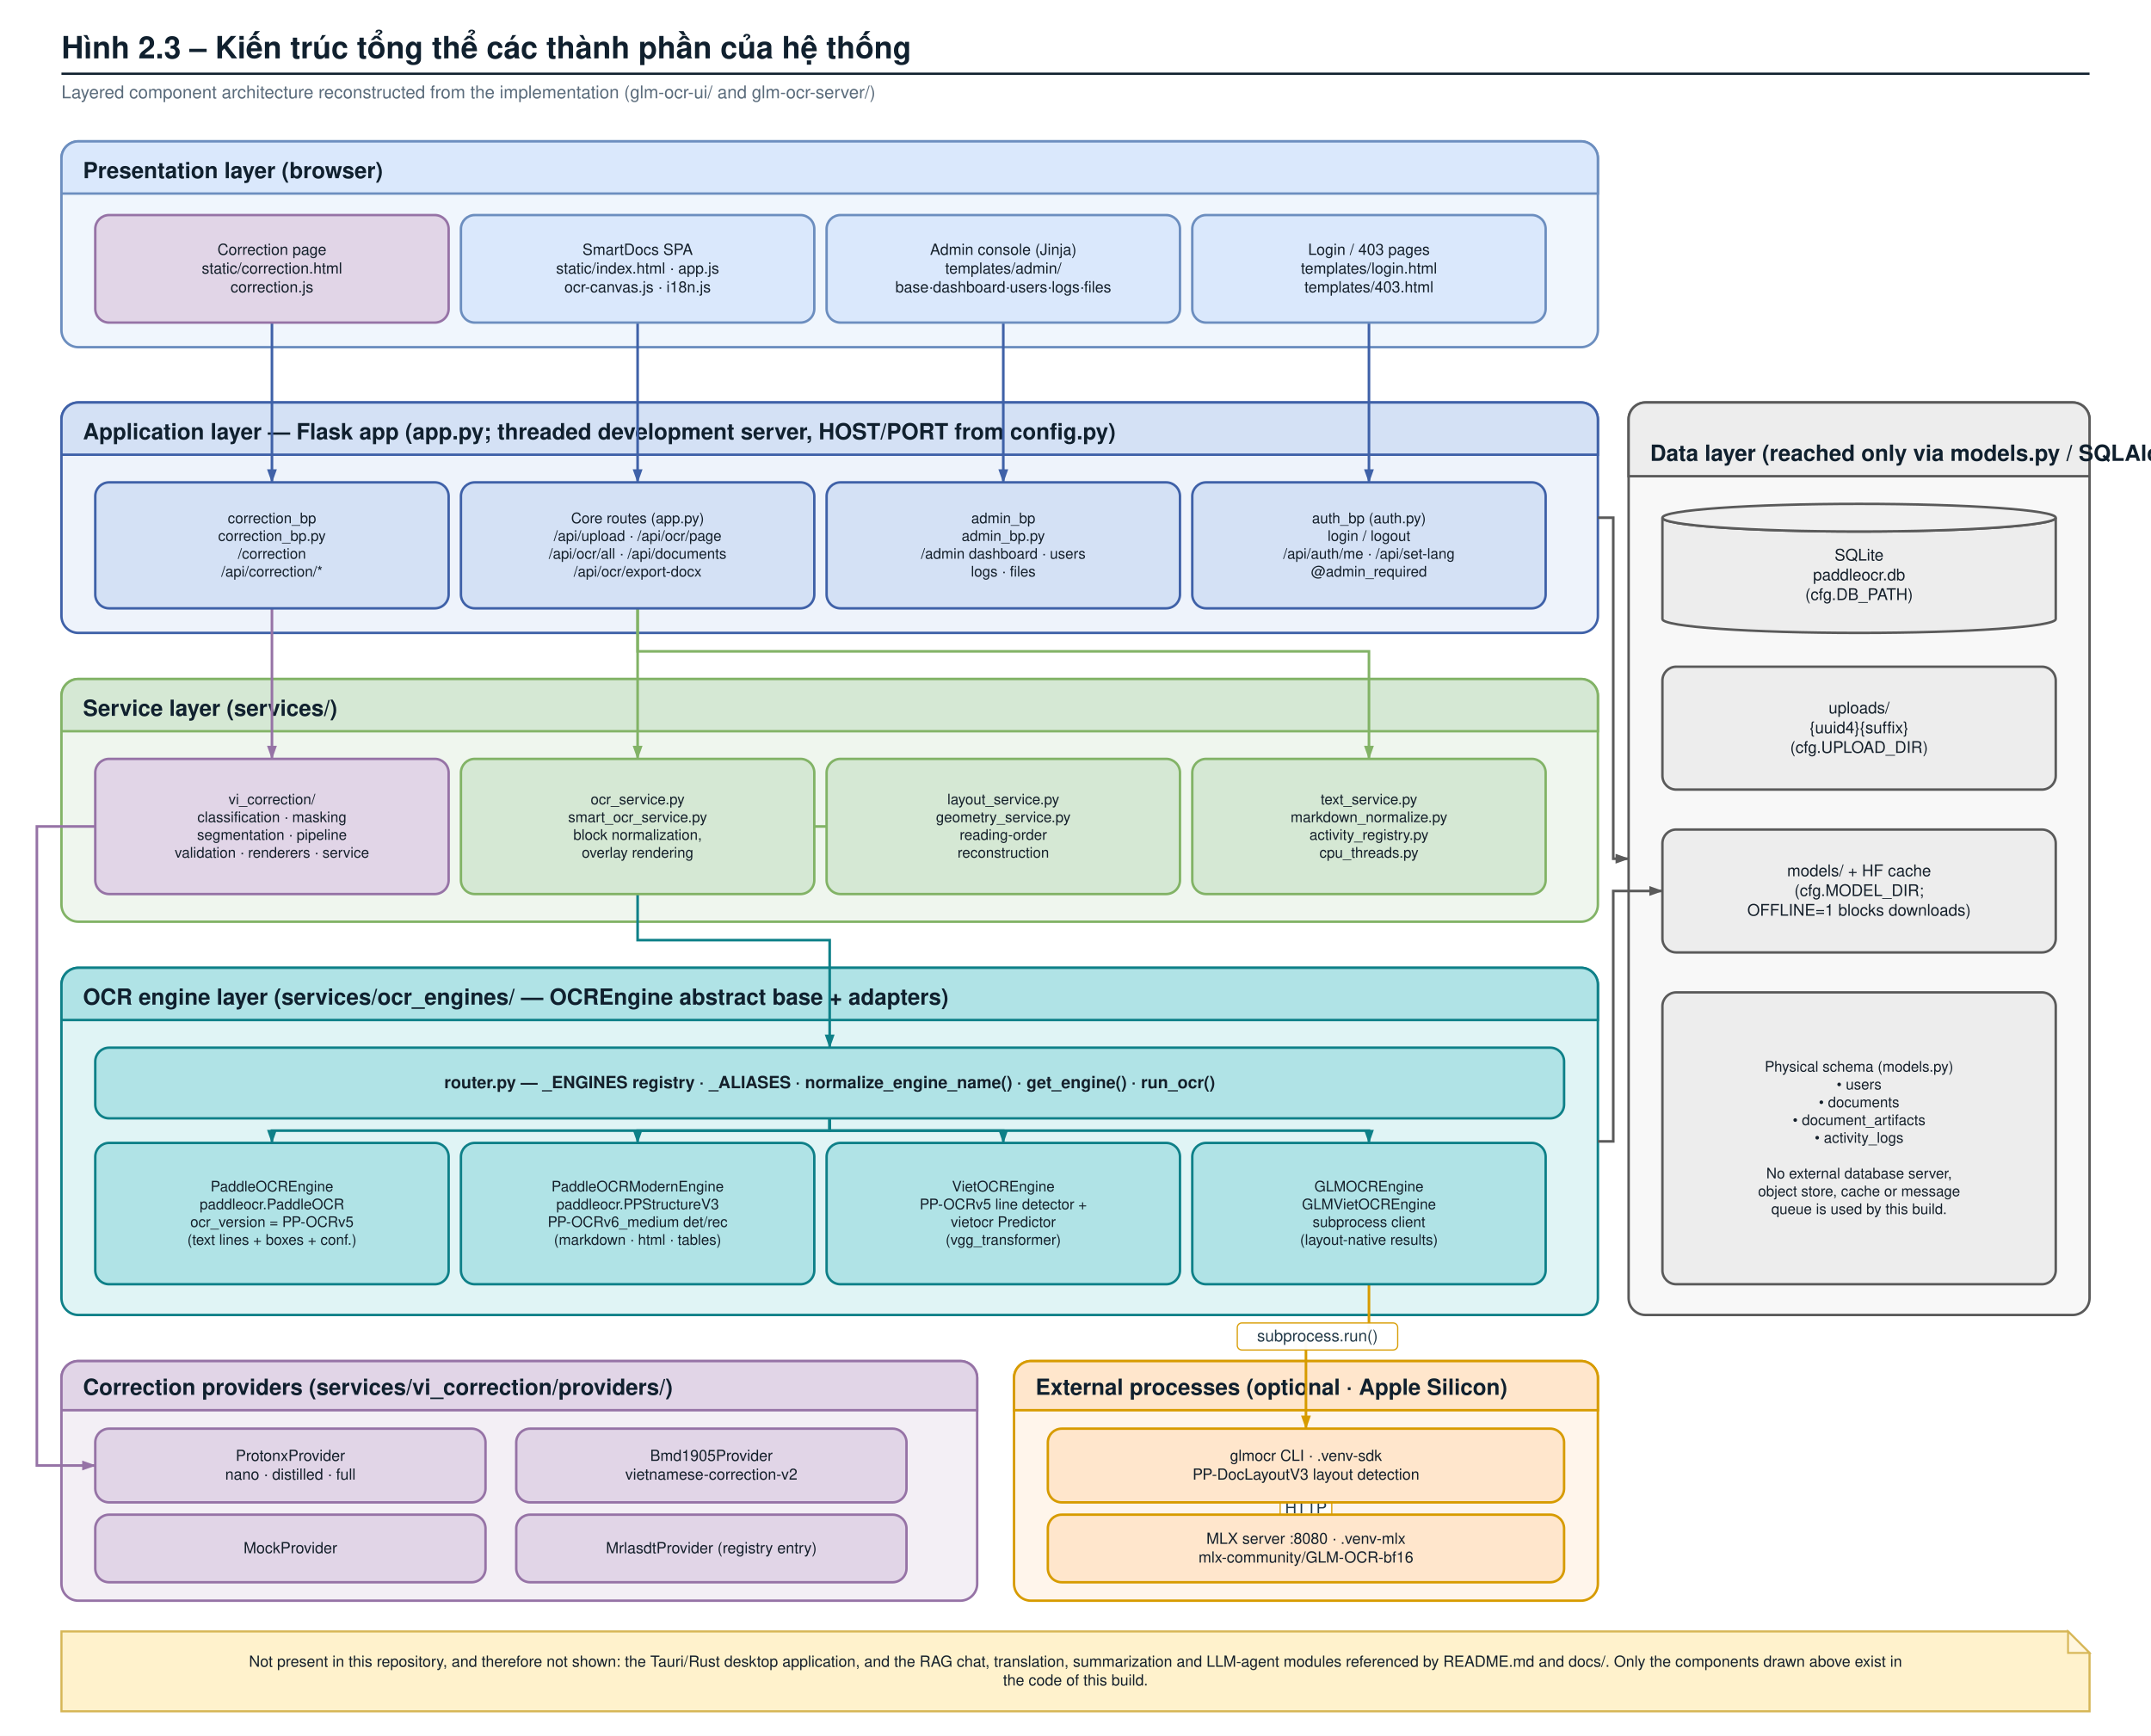
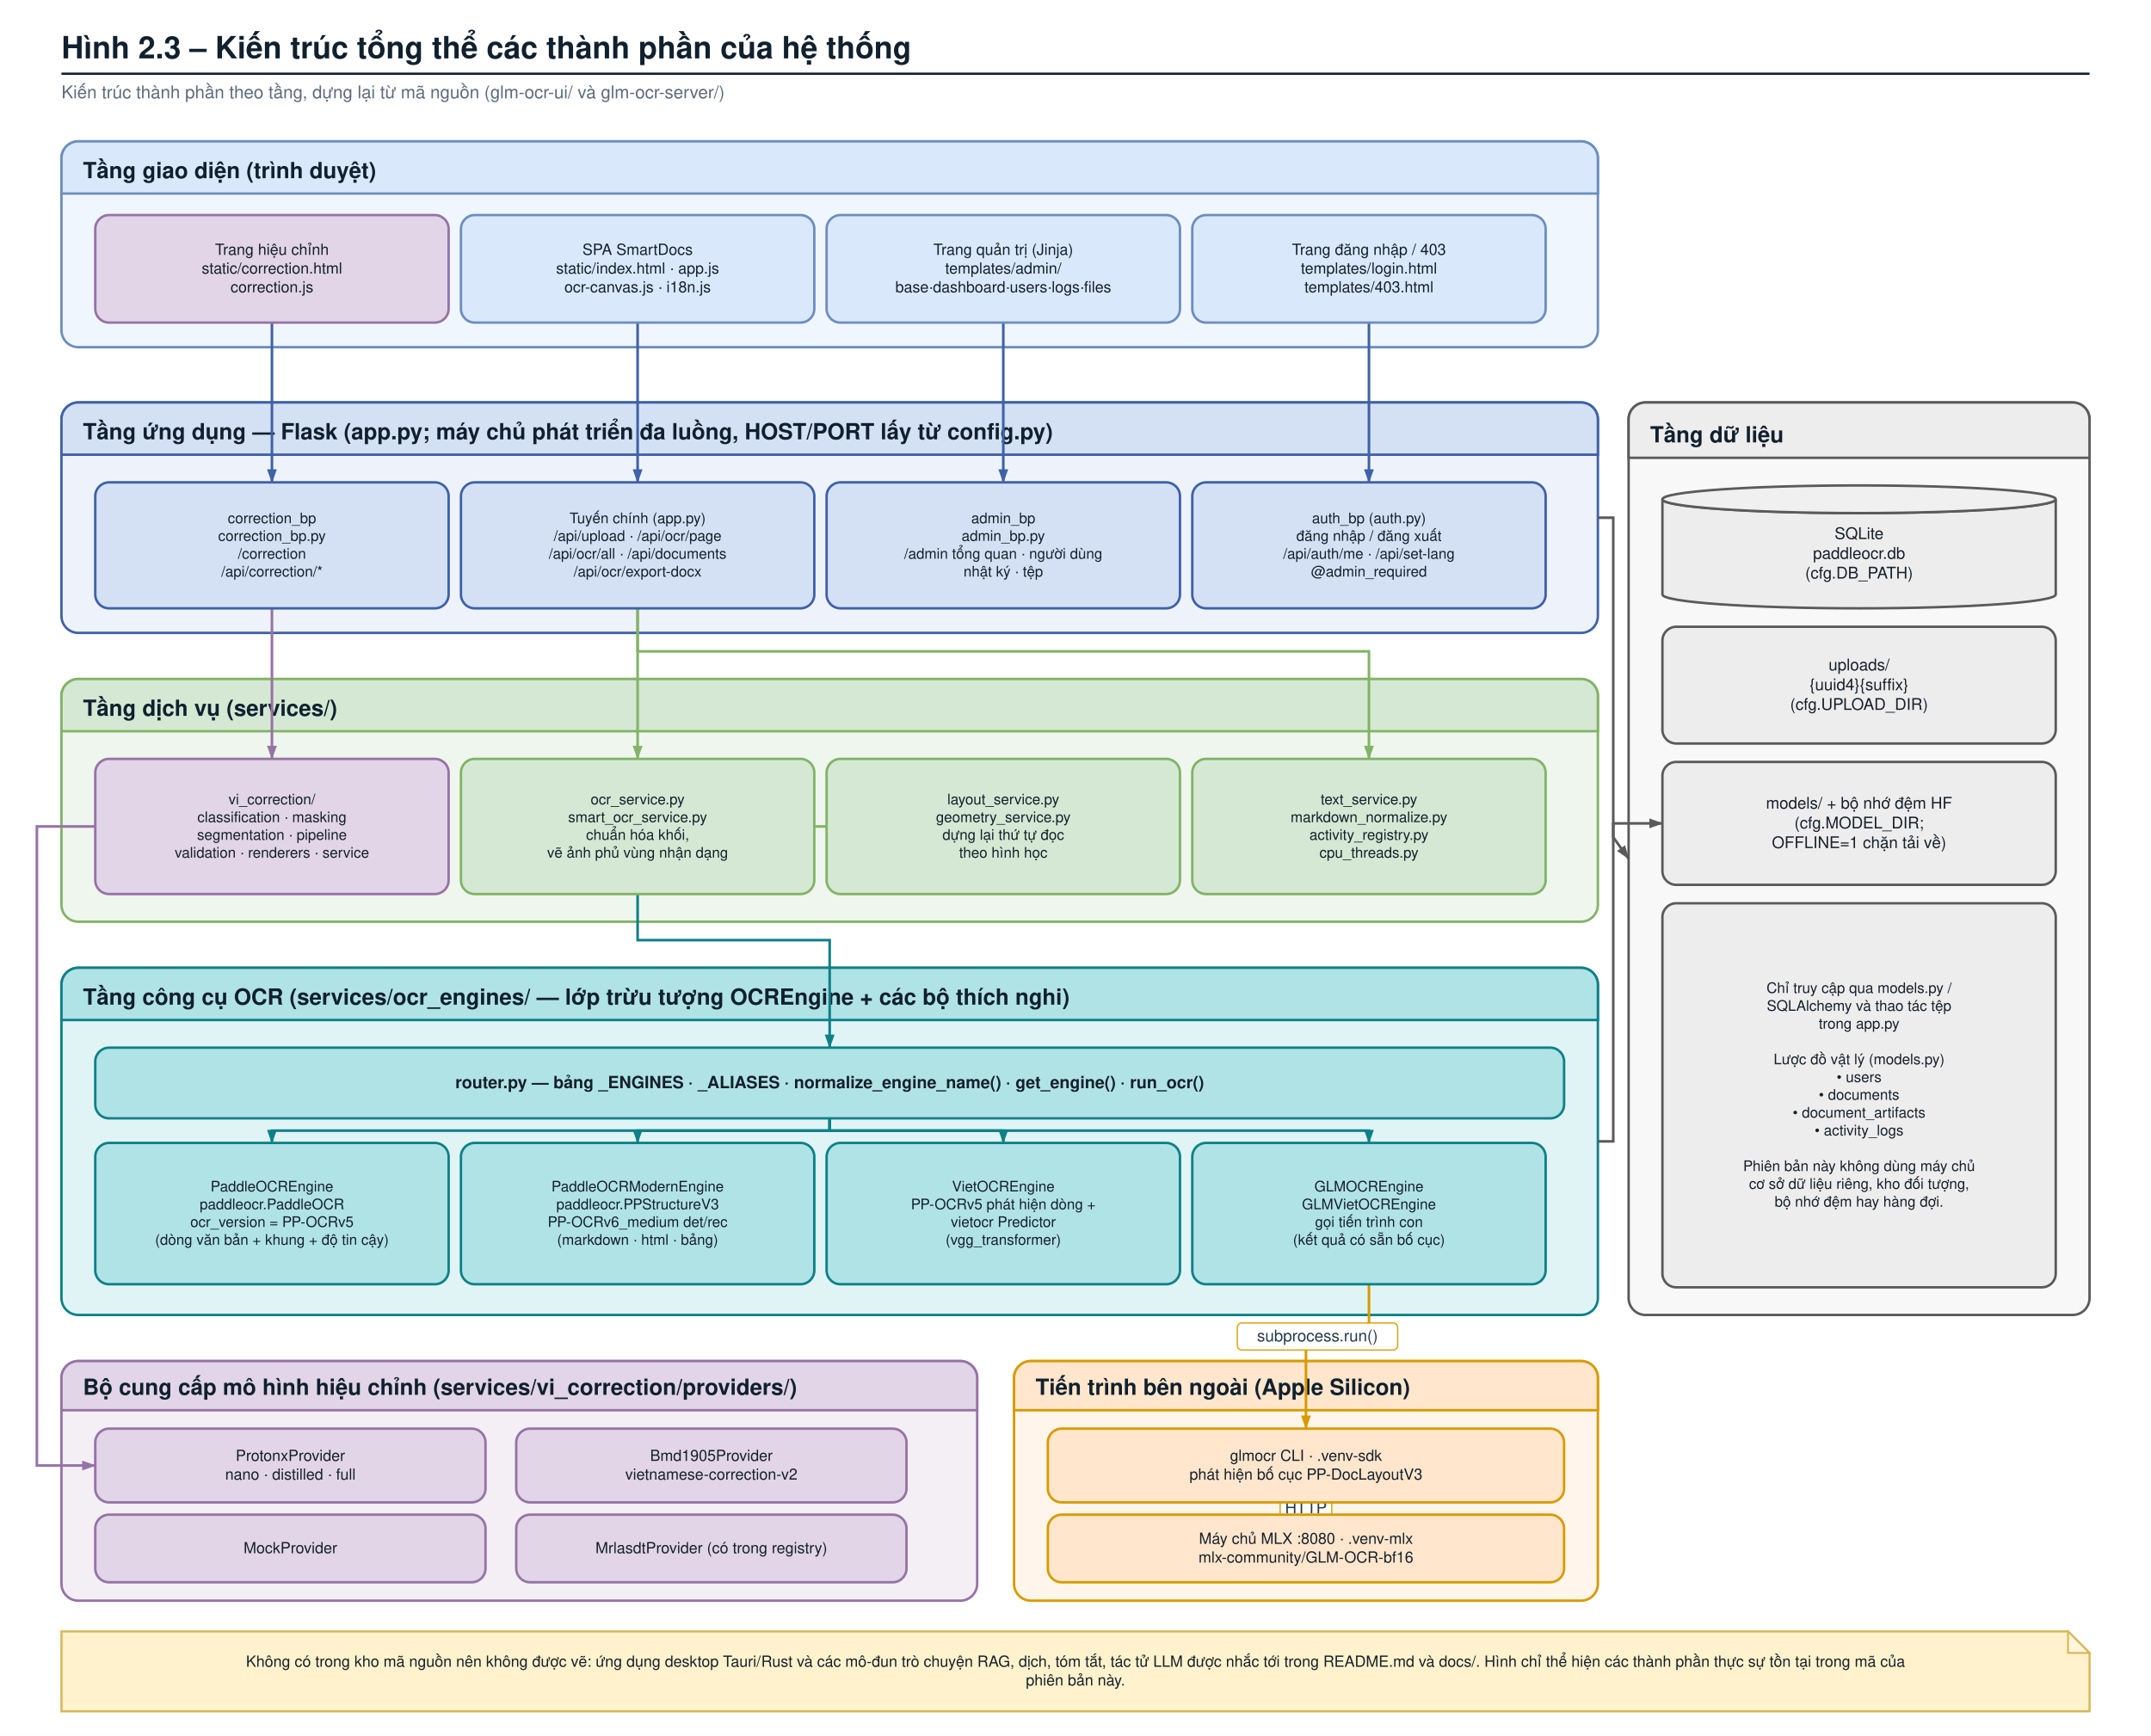
<svg xmlns="http://www.w3.org/2000/svg" width="1400" height="1130" viewBox="0 0 1400 1130" font-family="Helvetica, Arial, sans-serif">
  <defs>
    <marker id="arr_0E8088" markerWidth="11" markerHeight="11" refX="8.5" refY="3.2" orient="auto" markerUnits="userSpaceOnUse">
      <path d="M0,0 L9,3.2 L0,6.4 Z" fill="#0E8088" />
    </marker>
    <marker id="arr_3F61A8" markerWidth="11" markerHeight="11" refX="8.5" refY="3.2" orient="auto" markerUnits="userSpaceOnUse">
      <path d="M0,0 L9,3.2 L0,6.4 Z" fill="#3F61A8" />
    </marker>
    <marker id="arr_445" markerWidth="11" markerHeight="11" refX="8.5" refY="3.2" orient="auto" markerUnits="userSpaceOnUse">
      <path d="M0,0 L9,3.2 L0,6.4 Z" fill="#445" />
    </marker>
    <marker id="arr_5A5A5A" markerWidth="11" markerHeight="11" refX="8.5" refY="3.2" orient="auto" markerUnits="userSpaceOnUse">
      <path d="M0,0 L9,3.2 L0,6.4 Z" fill="#5A5A5A" />
    </marker>
    <marker id="arr_82B366" markerWidth="11" markerHeight="11" refX="8.5" refY="3.2" orient="auto" markerUnits="userSpaceOnUse">
      <path d="M0,0 L9,3.2 L0,6.4 Z" fill="#82B366" />
    </marker>
    <marker id="arr_9673A6" markerWidth="11" markerHeight="11" refX="8.5" refY="3.2" orient="auto" markerUnits="userSpaceOnUse">
      <path d="M0,0 L9,3.2 L0,6.4 Z" fill="#9673A6" />
    </marker>
    <marker id="arr_D79B00" markerWidth="11" markerHeight="11" refX="8.5" refY="3.2" orient="auto" markerUnits="userSpaceOnUse">
      <path d="M0,0 L9,3.2 L0,6.4 Z" fill="#D79B00" />
    </marker>
  </defs>
  <rect x="0" y="0" width="1400" height="1130" fill="#FFFFFF" />
  <text x="40" y="38" font-size="20" font-weight="700" fill="#10202E">Hình 2.3 – Kiến trúc tổng thể các thành phần của hệ thống</text>
  <line x1="40" y1="48" x2="1360" y2="48" stroke="#10202E" stroke-width="1.5" />
-   <text x="40" y="64" font-size="11.5" fill="#5A6B7B">Layered component architecture reconstructed from the implementation (glm-ocr-ui/ and glm-ocr-server/)</text>
+   <text x="40" y="64" font-size="11.5" fill="#5A6B7B">Kiến trúc thành phần theo tầng, dựng lại từ mã nguồn (glm-ocr-ui/ và glm-ocr-server/)</text>
  <rect x="40" y="92" width="1000" height="134" rx="11" fill="#F0F6FD" stroke="#6C8EBF" stroke-width="1.6" />
  <path d="M40.0,126.0 L40.0,103.0 A11,11 0 0 1 51.0,92.0 L1029.0,92.0 A11,11 0 0 1 1040.0,103.0 L1040.0,126.0 Z" fill="#DAE8FC" stroke="#6C8EBF" stroke-width="1.6" />
-   <text x="54.0" y="116.0" font-size="14.5" font-weight="700" fill="#10202E">Presentation layer  (browser)</text>
+   <text x="54.0" y="116.0" font-size="14.5" font-weight="700" fill="#10202E">Tầng giao diện  (trình duyệt)</text>
  <rect x="40" y="262" width="1000" height="150" rx="11" fill="#EEF3FB" stroke="#3F61A8" stroke-width="1.6" />
  <path d="M40.0,296.0 L40.0,273.0 A11,11 0 0 1 51.0,262.0 L1029.0,262.0 A11,11 0 0 1 1040.0,273.0 L1040.0,296.0 Z" fill="#D4E1F5" stroke="#3F61A8" stroke-width="1.6" />
-   <text x="54.0" y="286.0" font-size="14.5" font-weight="700" fill="#10202E">Application layer  —  Flask app (app.py; threaded development server, HOST/PORT from config.py)</text>
+   <text x="54.0" y="286.0" font-size="14.5" font-weight="700" fill="#10202E">Tầng ứng dụng  —  Flask (app.py; máy chủ phát triển đa luồng, HOST/PORT lấy từ config.py)</text>
  <rect x="40" y="442" width="1000" height="158" rx="11" fill="#EFF6EE" stroke="#82B366" stroke-width="1.6" />
  <path d="M40.0,476.0 L40.0,453.0 A11,11 0 0 1 51.0,442.0 L1029.0,442.0 A11,11 0 0 1 1040.0,453.0 L1040.0,476.0 Z" fill="#D5E8D4" stroke="#82B366" stroke-width="1.6" />
-   <text x="54.0" y="466.0" font-size="14.5" font-weight="700" fill="#10202E">Service layer  (services/)</text>
+   <text x="54.0" y="466.0" font-size="14.5" font-weight="700" fill="#10202E">Tầng dịch vụ  (services/)</text>
  <rect x="40" y="630" width="1000" height="226" rx="11" fill="#E0F4F5" stroke="#0E8088" stroke-width="1.6" />
  <path d="M40.0,664.0 L40.0,641.0 A11,11 0 0 1 51.0,630.0 L1029.0,630.0 A11,11 0 0 1 1040.0,641.0 L1040.0,664.0 Z" fill="#B0E3E6" stroke="#0E8088" stroke-width="1.6" />
-   <text x="54.0" y="654.0" font-size="14.5" font-weight="700" fill="#10202E">OCR engine layer  (services/ocr_engines/ — OCREngine abstract base + adapters)</text>
+   <text x="54.0" y="654.0" font-size="14.5" font-weight="700" fill="#10202E">Tầng công cụ OCR  (services/ocr_engines/ — lớp trừu tượng OCREngine + các bộ thích nghi)</text>
  <rect x="40" y="886" width="596" height="156" rx="11" fill="#F3EFF5" stroke="#9673A6" stroke-width="1.6" />
  <path d="M40.0,918.0 L40.0,897.0 A11,11 0 0 1 51.0,886.0 L625.0,886.0 A11,11 0 0 1 636.0,897.0 L636.0,918.0 Z" fill="#E1D5E7" stroke="#9673A6" stroke-width="1.6" />
-   <text x="54.0" y="908.0" font-size="14.5" font-weight="700" fill="#10202E">Correction providers  (services/vi_correction/providers/)</text>
+   <text x="54.0" y="908.0" font-size="14.5" font-weight="700" fill="#10202E">Bộ cung cấp mô hình hiệu chỉnh  (services/vi_correction/providers/)</text>
  <rect x="660" y="886" width="380" height="156" rx="11" fill="#FFF5EB" stroke="#D79B00" stroke-width="1.6" />
  <path d="M660.0,918.0 L660.0,897.0 A11,11 0 0 1 671.0,886.0 L1029.0,886.0 A11,11 0 0 1 1040.0,897.0 L1040.0,918.0 Z" fill="#FFE6CC" stroke="#D79B00" stroke-width="1.6" />
-   <text x="674.0" y="908.0" font-size="14.5" font-weight="700" fill="#10202E">External processes  (optional · Apple Silicon)</text>
+   <text x="674.0" y="908.0" font-size="14.5" font-weight="700" fill="#10202E">Tiến trình bên ngoài (Apple Silicon)</text>
  <rect x="1060" y="262" width="300" height="594" rx="11" fill="#F8F8F8" stroke="#5A5A5A" stroke-width="1.6" />
-   <path d="M1060.0,310.0 L1060.0,273.0 A11,11 0 0 1 1071.0,262.0 L1349.0,262.0 A11,11 0 0 1 1360.0,273.0 L1360.0,310.0 Z" fill="#EDEDED" stroke="#5A5A5A" stroke-width="1.6" />
-   <text x="1074.0" y="300.0" font-size="14.5" font-weight="700" fill="#10202E">Data layer  (reached only via models.py / SQLAlchemy and app.py file I/O)</text>
+   <path d="M1060.0,298.0 L1060.0,273.0 A11,11 0 0 1 1071.0,262.0 L1349.0,262.0 A11,11 0 0 1 1360.0,273.0 L1360.0,298.0 Z" fill="#EDEDED" stroke="#5A5A5A" stroke-width="1.6" />
+   <text x="1074.0" y="288.0" font-size="14.5" font-weight="700" fill="#10202E">Tầng dữ liệu</text>
  <path d="M177.0,210.0 L177.0,314.0" fill="none" stroke="#3F61A8" stroke-width="1.7" marker-end="url(#arr_3F61A8)" />
  <path d="M415.0,210.0 L415.0,314.0" fill="none" stroke="#3F61A8" stroke-width="1.7" marker-end="url(#arr_3F61A8)" />
  <path d="M653.0,210.0 L653.0,314.0" fill="none" stroke="#3F61A8" stroke-width="1.7" marker-end="url(#arr_3F61A8)" />
  <path d="M891.0,210.0 L891.0,314.0" fill="none" stroke="#3F61A8" stroke-width="1.7" marker-end="url(#arr_3F61A8)" />
  <path d="M177.0,396.0 L177.0,494.0" fill="none" stroke="#9673A6" stroke-width="1.7" marker-end="url(#arr_9673A6)" />
  <path d="M415.0,396.0 L415.0,494.0" fill="none" stroke="#82B366" stroke-width="1.7" marker-end="url(#arr_82B366)" />
  <path d="M415.0,396.0 L415.0,424.0 L891.0,424.0 L891.0,494.0" fill="none" stroke="#82B366" stroke-width="1.7" marker-end="url(#arr_82B366)" />
  <path d="M530.0,538.0 L538.0,538.0" fill="none" stroke="#82B366" stroke-width="1.7" />
  <path d="M415.0,582.0 L415.0,612.0 L540.0,612.0 L540.0,682.0" fill="none" stroke="#0E8088" stroke-width="1.7" marker-end="url(#arr_0E8088)" />
  <path d="M540.0,728.0 L540.0,736.0 L177.0,736.0 L177.0,744.0" fill="none" stroke="#0E8088" stroke-width="1.7" marker-end="url(#arr_0E8088)" />
  <path d="M540.0,728.0 L540.0,736.0 L415.0,736.0 L415.0,744.0" fill="none" stroke="#0E8088" stroke-width="1.7" marker-end="url(#arr_0E8088)" />
  <path d="M540.0,728.0 L540.0,736.0 L653.0,736.0 L653.0,744.0" fill="none" stroke="#0E8088" stroke-width="1.7" marker-end="url(#arr_0E8088)" />
  <path d="M540.0,728.0 L540.0,736.0 L891.0,736.0 L891.0,744.0" fill="none" stroke="#0E8088" stroke-width="1.7" marker-end="url(#arr_0E8088)" />
  <path d="M62.0,538.0 L24.0,538.0 L24.0,954.0 L62.0,954.0" fill="none" stroke="#9673A6" stroke-width="1.7" marker-end="url(#arr_9673A6)" />
  <path d="M891.0,836.0 L891.0,870.0 L850.0,870.0 L850.0,930.0" fill="none" stroke="#D79B00" stroke-width="1.7" marker-end="url(#arr_D79B00)" />
  <rect x="805.3" y="861.2" width="104.4" height="17.6" rx="3" fill="#FFFFFF" stroke="#D79B00" stroke-width="0.8" opacity="0.96" />
  <text x="857.5" y="873.2" font-size="10.5" fill="#243B4A" text-anchor="middle">subprocess.run()</text>
  <path d="M850.0,978.0 L850.0,986.0" fill="none" stroke="#D79B00" stroke-width="1.7" marker-end="url(#arr_D79B00)" />
  <rect x="833.2" y="973.2" width="33.6" height="17.6" rx="3" fill="#FFFFFF" stroke="#D79B00" stroke-width="0.8" opacity="0.96" />
  <text x="850.0" y="985.2" font-size="10.5" fill="#243B4A" text-anchor="middle">HTTP</text>
-   <path d="M1040.0,337.0 L1050.0,337.0 L1050.0,559.0 L1060.0,559.0" fill="none" stroke="#5A5A5A" stroke-width="1.7" marker-end="url(#arr_5A5A5A)" />
-   <path d="M1040.0,743.0 L1050.0,743.0 L1050.0,580.0 L1082.0,580.0" fill="none" stroke="#5A5A5A" stroke-width="1.7" marker-end="url(#arr_5A5A5A)" />
+   <path d="M1040.0,337.0 L1050.0,337.0 L1050.0,545.0 L1060.0,559.0" fill="none" stroke="#5A5A5A" stroke-width="1.7" marker-end="url(#arr_5A5A5A)" />
+   <path d="M1040.0,743.0 L1050.0,743.0 L1050.0,536.0 L1082.0,536.0" fill="none" stroke="#5A5A5A" stroke-width="1.7" marker-end="url(#arr_5A5A5A)" />
  <rect x="62.0" y="140.0" width="230.0" height="70.0" rx="9" fill="#E1D5E7" stroke="#9673A6" stroke-width="1.6" />
-   <text x="177.0" y="165.9" font-size="10.0" font-weight="400" fill="#15202B" text-anchor="middle">Correction page</text>
+   <text x="177.0" y="165.9" font-size="10.0" font-weight="400" fill="#15202B" text-anchor="middle">Trang hiệu chỉnh</text>
  <text x="177.0" y="178.1" font-size="10.0" font-weight="400" fill="#15202B" text-anchor="middle">static/correction.html</text>
  <text x="177.0" y="190.3" font-size="10.0" font-weight="400" fill="#15202B" text-anchor="middle">correction.js</text>
  <rect x="300.0" y="140.0" width="230.0" height="70.0" rx="9" fill="#DAE8FC" stroke="#6C8EBF" stroke-width="1.6" />
-   <text x="415.0" y="165.9" font-size="10.0" font-weight="400" fill="#15202B" text-anchor="middle">SmartDocs SPA</text>
+   <text x="415.0" y="165.9" font-size="10.0" font-weight="400" fill="#15202B" text-anchor="middle">SPA SmartDocs</text>
  <text x="415.0" y="178.1" font-size="10.0" font-weight="400" fill="#15202B" text-anchor="middle">static/index.html · app.js</text>
  <text x="415.0" y="190.3" font-size="10.0" font-weight="400" fill="#15202B" text-anchor="middle">ocr-canvas.js · i18n.js</text>
  <rect x="538.0" y="140.0" width="230.0" height="70.0" rx="9" fill="#DAE8FC" stroke="#6C8EBF" stroke-width="1.6" />
-   <text x="653.0" y="165.9" font-size="10.0" font-weight="400" fill="#15202B" text-anchor="middle">Admin console (Jinja)</text>
+   <text x="653.0" y="165.9" font-size="10.0" font-weight="400" fill="#15202B" text-anchor="middle">Trang quản trị (Jinja)</text>
  <text x="653.0" y="178.1" font-size="10.0" font-weight="400" fill="#15202B" text-anchor="middle">templates/admin/</text>
  <text x="653.0" y="190.3" font-size="10.0" font-weight="400" fill="#15202B" text-anchor="middle">base·dashboard·users·logs·files</text>
  <rect x="776.0" y="140.0" width="230.0" height="70.0" rx="9" fill="#DAE8FC" stroke="#6C8EBF" stroke-width="1.6" />
-   <text x="891.0" y="165.9" font-size="10.0" font-weight="400" fill="#15202B" text-anchor="middle">Login / 403 pages</text>
+   <text x="891.0" y="165.9" font-size="10.0" font-weight="400" fill="#15202B" text-anchor="middle">Trang đăng nhập / 403</text>
  <text x="891.0" y="178.1" font-size="10.0" font-weight="400" fill="#15202B" text-anchor="middle">templates/login.html</text>
  <text x="891.0" y="190.3" font-size="10.0" font-weight="400" fill="#15202B" text-anchor="middle">templates/403.html</text>
  <rect x="62.0" y="314.0" width="230.0" height="82.0" rx="9" fill="#D4E1F5" stroke="#3F61A8" stroke-width="1.6" />
  <text x="177.0" y="340.6" font-size="9.5" font-weight="400" fill="#15202B" text-anchor="middle">correction_bp</text>
  <text x="177.0" y="352.1" font-size="9.5" font-weight="400" fill="#15202B" text-anchor="middle">correction_bp.py</text>
  <text x="177.0" y="363.7" font-size="9.5" font-weight="400" fill="#15202B" text-anchor="middle">/correction</text>
  <text x="177.0" y="375.3" font-size="9.5" font-weight="400" fill="#15202B" text-anchor="middle">/api/correction/*</text>
  <rect x="300.0" y="314.0" width="230.0" height="82.0" rx="9" fill="#D4E1F5" stroke="#3F61A8" stroke-width="1.6" />
-   <text x="415.0" y="340.6" font-size="9.5" font-weight="400" fill="#15202B" text-anchor="middle">Core routes (app.py)</text>
+   <text x="415.0" y="340.6" font-size="9.5" font-weight="400" fill="#15202B" text-anchor="middle">Tuyến chính (app.py)</text>
  <text x="415.0" y="352.1" font-size="9.5" font-weight="400" fill="#15202B" text-anchor="middle">/api/upload · /api/ocr/page</text>
  <text x="415.0" y="363.7" font-size="9.5" font-weight="400" fill="#15202B" text-anchor="middle">/api/ocr/all · /api/documents</text>
  <text x="415.0" y="375.3" font-size="9.5" font-weight="400" fill="#15202B" text-anchor="middle">/api/ocr/export-docx</text>
  <rect x="538.0" y="314.0" width="230.0" height="82.0" rx="9" fill="#D4E1F5" stroke="#3F61A8" stroke-width="1.6" />
  <text x="653.0" y="340.6" font-size="9.5" font-weight="400" fill="#15202B" text-anchor="middle">admin_bp</text>
  <text x="653.0" y="352.1" font-size="9.5" font-weight="400" fill="#15202B" text-anchor="middle">admin_bp.py</text>
-   <text x="653.0" y="363.7" font-size="9.5" font-weight="400" fill="#15202B" text-anchor="middle">/admin dashboard · users</text>
-   <text x="653.0" y="375.3" font-size="9.5" font-weight="400" fill="#15202B" text-anchor="middle">logs · files</text>
+   <text x="653.0" y="363.7" font-size="9.5" font-weight="400" fill="#15202B" text-anchor="middle">/admin tổng quan · người dùng</text>
+   <text x="653.0" y="375.3" font-size="9.5" font-weight="400" fill="#15202B" text-anchor="middle">nhật ký · tệp</text>
  <rect x="776.0" y="314.0" width="230.0" height="82.0" rx="9" fill="#D4E1F5" stroke="#3F61A8" stroke-width="1.6" />
  <text x="891.0" y="340.6" font-size="9.5" font-weight="400" fill="#15202B" text-anchor="middle">auth_bp (auth.py)</text>
-   <text x="891.0" y="352.1" font-size="9.5" font-weight="400" fill="#15202B" text-anchor="middle">login / logout</text>
+   <text x="891.0" y="352.1" font-size="9.5" font-weight="400" fill="#15202B" text-anchor="middle">đăng nhập / đăng xuất</text>
  <text x="891.0" y="363.7" font-size="9.5" font-weight="400" fill="#15202B" text-anchor="middle">/api/auth/me · /api/set-lang</text>
  <text x="891.0" y="375.3" font-size="9.5" font-weight="400" fill="#15202B" text-anchor="middle">@admin_required</text>
  <rect x="62.0" y="494.0" width="230.0" height="88.0" rx="9" fill="#E1D5E7" stroke="#9673A6" stroke-width="1.6" />
  <text x="177.0" y="523.6" font-size="9.5" font-weight="400" fill="#15202B" text-anchor="middle">vi_correction/</text>
  <text x="177.0" y="535.2" font-size="9.5" font-weight="400" fill="#15202B" text-anchor="middle">classification · masking</text>
  <text x="177.0" y="546.7" font-size="9.5" font-weight="400" fill="#15202B" text-anchor="middle">segmentation · pipeline</text>
  <text x="177.0" y="558.3" font-size="9.5" font-weight="400" fill="#15202B" text-anchor="middle">validation · renderers · service</text>
  <rect x="300.0" y="494.0" width="230.0" height="88.0" rx="9" fill="#D5E8D4" stroke="#82B366" stroke-width="1.6" />
  <text x="415.0" y="523.6" font-size="9.5" font-weight="400" fill="#15202B" text-anchor="middle">ocr_service.py</text>
  <text x="415.0" y="535.2" font-size="9.5" font-weight="400" fill="#15202B" text-anchor="middle">smart_ocr_service.py</text>
-   <text x="415.0" y="546.7" font-size="9.5" font-weight="400" fill="#15202B" text-anchor="middle">block normalization,</text>
-   <text x="415.0" y="558.3" font-size="9.5" font-weight="400" fill="#15202B" text-anchor="middle">overlay rendering</text>
+   <text x="415.0" y="546.7" font-size="9.5" font-weight="400" fill="#15202B" text-anchor="middle">chuẩn hóa khối,</text>
+   <text x="415.0" y="558.3" font-size="9.5" font-weight="400" fill="#15202B" text-anchor="middle">vẽ ảnh phủ vùng nhận dạng</text>
  <rect x="538.0" y="494.0" width="230.0" height="88.0" rx="9" fill="#D5E8D4" stroke="#82B366" stroke-width="1.6" />
  <text x="653.0" y="523.6" font-size="9.5" font-weight="400" fill="#15202B" text-anchor="middle">layout_service.py</text>
  <text x="653.0" y="535.2" font-size="9.5" font-weight="400" fill="#15202B" text-anchor="middle">geometry_service.py</text>
-   <text x="653.0" y="546.7" font-size="9.5" font-weight="400" fill="#15202B" text-anchor="middle">reading-order</text>
-   <text x="653.0" y="558.3" font-size="9.5" font-weight="400" fill="#15202B" text-anchor="middle">reconstruction</text>
+   <text x="653.0" y="546.7" font-size="9.5" font-weight="400" fill="#15202B" text-anchor="middle">dựng lại thứ tự đọc</text>
+   <text x="653.0" y="558.3" font-size="9.5" font-weight="400" fill="#15202B" text-anchor="middle">theo hình học</text>
  <rect x="776.0" y="494.0" width="230.0" height="88.0" rx="9" fill="#D5E8D4" stroke="#82B366" stroke-width="1.6" />
  <text x="891.0" y="523.6" font-size="9.5" font-weight="400" fill="#15202B" text-anchor="middle">text_service.py</text>
  <text x="891.0" y="535.2" font-size="9.5" font-weight="400" fill="#15202B" text-anchor="middle">markdown_normalize.py</text>
  <text x="891.0" y="546.7" font-size="9.5" font-weight="400" fill="#15202B" text-anchor="middle">activity_registry.py</text>
  <text x="891.0" y="558.3" font-size="9.5" font-weight="400" fill="#15202B" text-anchor="middle">cpu_threads.py</text>
  <rect x="62.0" y="682.0" width="956.0" height="46.0" rx="9" fill="#B0E3E6" stroke="#0E8088" stroke-width="1.6" />
-   <text x="540.0" y="708.4" font-size="11.0" font-weight="700" fill="#15202B" text-anchor="middle">router.py   —   _ENGINES registry · _ALIASES · normalize_engine_name() · get_engine() · run_ocr()</text>
+   <text x="540.0" y="708.4" font-size="11.0" font-weight="700" fill="#15202B" text-anchor="middle">router.py   —   bảng _ENGINES · _ALIASES · normalize_engine_name() · get_engine() · run_ocr()</text>
  <rect x="62.0" y="744.0" width="230.0" height="92.0" rx="9" fill="#B0E3E6" stroke="#0E8088" stroke-width="1.6" />
  <text x="177.0" y="775.6" font-size="9.5" font-weight="400" fill="#15202B" text-anchor="middle">PaddleOCREngine</text>
  <text x="177.0" y="787.2" font-size="9.5" font-weight="400" fill="#15202B" text-anchor="middle">paddleocr.PaddleOCR</text>
  <text x="177.0" y="798.7" font-size="9.5" font-weight="400" fill="#15202B" text-anchor="middle">ocr_version = PP-OCRv5</text>
-   <text x="177.0" y="810.3" font-size="9.5" font-weight="400" fill="#15202B" text-anchor="middle">(text lines + boxes + conf.)</text>
+   <text x="177.0" y="810.3" font-size="9.5" font-weight="400" fill="#15202B" text-anchor="middle">(dòng văn bản + khung + độ tin cậy)</text>
  <rect x="300.0" y="744.0" width="230.0" height="92.0" rx="9" fill="#B0E3E6" stroke="#0E8088" stroke-width="1.6" />
  <text x="415.0" y="775.6" font-size="9.5" font-weight="400" fill="#15202B" text-anchor="middle">PaddleOCRModernEngine</text>
  <text x="415.0" y="787.2" font-size="9.5" font-weight="400" fill="#15202B" text-anchor="middle">paddleocr.PPStructureV3</text>
  <text x="415.0" y="798.7" font-size="9.5" font-weight="400" fill="#15202B" text-anchor="middle">PP-OCRv6_medium det/rec</text>
-   <text x="415.0" y="810.3" font-size="9.5" font-weight="400" fill="#15202B" text-anchor="middle">(markdown · html · tables)</text>
+   <text x="415.0" y="810.3" font-size="9.5" font-weight="400" fill="#15202B" text-anchor="middle">(markdown · html · bảng)</text>
  <rect x="538.0" y="744.0" width="230.0" height="92.0" rx="9" fill="#B0E3E6" stroke="#0E8088" stroke-width="1.6" />
  <text x="653.0" y="775.6" font-size="9.5" font-weight="400" fill="#15202B" text-anchor="middle">VietOCREngine</text>
-   <text x="653.0" y="787.2" font-size="9.5" font-weight="400" fill="#15202B" text-anchor="middle">PP-OCRv5 line detector +</text>
+   <text x="653.0" y="787.2" font-size="9.5" font-weight="400" fill="#15202B" text-anchor="middle">PP-OCRv5 phát hiện dòng +</text>
  <text x="653.0" y="798.7" font-size="9.5" font-weight="400" fill="#15202B" text-anchor="middle">vietocr Predictor</text>
  <text x="653.0" y="810.3" font-size="9.5" font-weight="400" fill="#15202B" text-anchor="middle">(vgg_transformer)</text>
  <rect x="776.0" y="744.0" width="230.0" height="92.0" rx="9" fill="#B0E3E6" stroke="#0E8088" stroke-width="1.6" />
  <text x="891.0" y="775.6" font-size="9.5" font-weight="400" fill="#15202B" text-anchor="middle">GLMOCREngine</text>
  <text x="891.0" y="787.2" font-size="9.5" font-weight="400" fill="#15202B" text-anchor="middle">GLMVietOCREngine</text>
-   <text x="891.0" y="798.7" font-size="9.5" font-weight="400" fill="#15202B" text-anchor="middle">subprocess client</text>
-   <text x="891.0" y="810.3" font-size="9.5" font-weight="400" fill="#15202B" text-anchor="middle">(layout-native results)</text>
+   <text x="891.0" y="798.7" font-size="9.5" font-weight="400" fill="#15202B" text-anchor="middle">gọi tiến trình con</text>
+   <text x="891.0" y="810.3" font-size="9.5" font-weight="400" fill="#15202B" text-anchor="middle">(kết quả có sẵn bố cục)</text>
  <rect x="62.0" y="930.0" width="254.0" height="48.0" rx="9" fill="#E1D5E7" stroke="#9673A6" stroke-width="1.6" />
  <text x="189.0" y="951.0" font-size="10.0" font-weight="400" fill="#15202B" text-anchor="middle">ProtonxProvider</text>
  <text x="189.0" y="963.2" font-size="10.0" font-weight="400" fill="#15202B" text-anchor="middle">nano · distilled · full</text>
  <rect x="336.0" y="930.0" width="254.0" height="48.0" rx="9" fill="#E1D5E7" stroke="#9673A6" stroke-width="1.6" />
  <text x="463.0" y="951.0" font-size="10.0" font-weight="400" fill="#15202B" text-anchor="middle">Bmd1905Provider</text>
  <text x="463.0" y="963.2" font-size="10.0" font-weight="400" fill="#15202B" text-anchor="middle">vietnamese-correction-v2</text>
  <rect x="62.0" y="986.0" width="254.0" height="44.0" rx="9" fill="#E1D5E7" stroke="#9673A6" stroke-width="1.6" />
  <text x="189.0" y="1011.1" font-size="10.0" font-weight="400" fill="#15202B" text-anchor="middle">MockProvider</text>
  <rect x="336.0" y="986.0" width="254.0" height="44.0" rx="9" fill="#E1D5E7" stroke="#9673A6" stroke-width="1.6" />
-   <text x="463.0" y="1011.1" font-size="10.0" font-weight="400" fill="#15202B" text-anchor="middle">MrlasdtProvider (registry entry)</text>
+   <text x="463.0" y="1011.1" font-size="10.0" font-weight="400" fill="#15202B" text-anchor="middle">MrlasdtProvider (có trong registry)</text>
  <rect x="682.0" y="930.0" width="336.0" height="48.0" rx="9" fill="#FFE6CC" stroke="#D79B00" stroke-width="1.6" />
  <text x="850.0" y="951.0" font-size="10.0" font-weight="400" fill="#15202B" text-anchor="middle">glmocr CLI  ·  .venv-sdk</text>
-   <text x="850.0" y="963.2" font-size="10.0" font-weight="400" fill="#15202B" text-anchor="middle">PP-DocLayoutV3 layout detection</text>
+   <text x="850.0" y="963.2" font-size="10.0" font-weight="400" fill="#15202B" text-anchor="middle">phát hiện bố cục PP-DocLayoutV3</text>
  <rect x="682.0" y="986.0" width="336.0" height="44.0" rx="9" fill="#FFE6CC" stroke="#D79B00" stroke-width="1.6" />
-   <text x="850.0" y="1005.0" font-size="10.0" font-weight="400" fill="#15202B" text-anchor="middle">MLX server :8080  ·  .venv-mlx</text>
+   <text x="850.0" y="1005.0" font-size="10.0" font-weight="400" fill="#15202B" text-anchor="middle">Máy chủ MLX :8080  ·  .venv-mlx</text>
  <text x="850.0" y="1017.2" font-size="10.0" font-weight="400" fill="#15202B" text-anchor="middle">mlx-community/GLM-OCR-bf16</text>
-   <path d="M1082.0,337.0 a128.0,9.0 0 0 0 256.0,0 v66.0 a128.0,9.0 0 0 1 -256.0,0 z" fill="#EDEDED" stroke="#5A5A5A" stroke-width="1.6" />
-   <ellipse cx="1210.0" cy="337.0" rx="128.0" ry="9.0" fill="#F0F0F0" stroke="#5A5A5A" stroke-width="1.6" />
-   <text x="1210.0" y="364.9" font-size="10.5" font-weight="400" fill="#15202B" text-anchor="middle">SQLite</text>
-   <text x="1210.0" y="377.8" font-size="10.5" font-weight="400" fill="#15202B" text-anchor="middle">paddleocr.db</text>
-   <text x="1210.0" y="390.6" font-size="10.5" font-weight="400" fill="#15202B" text-anchor="middle">(cfg.DB_PATH)</text>
-   <rect x="1082.0" y="434.0" width="256.0" height="80.0" rx="9" fill="#EDEDED" stroke="#5A5A5A" stroke-width="1.6" />
-   <text x="1210.0" y="464.4" font-size="10.5" font-weight="400" fill="#15202B" text-anchor="middle">uploads/</text>
-   <text x="1210.0" y="477.3" font-size="10.5" font-weight="400" fill="#15202B" text-anchor="middle">{uuid4}{suffix}</text>
-   <text x="1210.0" y="490.1" font-size="10.5" font-weight="400" fill="#15202B" text-anchor="middle">(cfg.UPLOAD_DIR)</text>
-   <rect x="1082.0" y="540.0" width="256.0" height="80.0" rx="9" fill="#EDEDED" stroke="#5A5A5A" stroke-width="1.6" />
-   <text x="1210.0" y="570.4" font-size="10.5" font-weight="400" fill="#15202B" text-anchor="middle">models/  +  HF cache</text>
-   <text x="1210.0" y="583.3" font-size="10.5" font-weight="400" fill="#15202B" text-anchor="middle">(cfg.MODEL_DIR;</text>
-   <text x="1210.0" y="596.1" font-size="10.5" font-weight="400" fill="#15202B" text-anchor="middle">OFFLINE=1 blocks downloads)</text>
-   <rect x="1082.0" y="646.0" width="256.0" height="190.0" rx="9" fill="#EDEDED" stroke="#5A5A5A" stroke-width="1.6" />
-   <text x="1210.0" y="697.6" font-size="9.5" font-weight="400" fill="#15202B" text-anchor="middle">Physical schema (models.py)</text>
-   <text x="1210.0" y="709.2" font-size="9.5" font-weight="400" fill="#15202B" text-anchor="middle">• users</text>
-   <text x="1210.0" y="720.8" font-size="9.5" font-weight="400" fill="#15202B" text-anchor="middle">• documents</text>
-   <text x="1210.0" y="732.4" font-size="9.5" font-weight="400" fill="#15202B" text-anchor="middle">• document_artifacts</text>
-   <text x="1210.0" y="743.9" font-size="9.5" font-weight="400" fill="#15202B" text-anchor="middle">• activity_logs</text>
-   <text x="1210.0" y="755.5" font-size="9.5" font-weight="400" fill="#15202B" text-anchor="middle" />
-   <text x="1210.0" y="767.1" font-size="9.5" font-weight="400" fill="#15202B" text-anchor="middle">No external database server,</text>
-   <text x="1210.0" y="778.7" font-size="9.5" font-weight="400" fill="#15202B" text-anchor="middle">object store, cache or message</text>
-   <text x="1210.0" y="790.3" font-size="9.5" font-weight="400" fill="#15202B" text-anchor="middle">queue is used by this build.</text>
+   <path d="M1082.0,325.0 a128.0,9.0 0 0 0 256.0,0 v62.0 a128.0,9.0 0 0 1 -256.0,0 z" fill="#EDEDED" stroke="#5A5A5A" stroke-width="1.6" />
+   <ellipse cx="1210.0" cy="325.0" rx="128.0" ry="9.0" fill="#F0F0F0" stroke="#5A5A5A" stroke-width="1.6" />
+   <text x="1210.0" y="350.9" font-size="10.5" font-weight="400" fill="#15202B" text-anchor="middle">SQLite</text>
+   <text x="1210.0" y="363.8" font-size="10.5" font-weight="400" fill="#15202B" text-anchor="middle">paddleocr.db</text>
+   <text x="1210.0" y="376.6" font-size="10.5" font-weight="400" fill="#15202B" text-anchor="middle">(cfg.DB_PATH)</text>
+   <rect x="1082.0" y="408.0" width="256.0" height="76.0" rx="9" fill="#EDEDED" stroke="#5A5A5A" stroke-width="1.6" />
+   <text x="1210.0" y="436.4" font-size="10.5" font-weight="400" fill="#15202B" text-anchor="middle">uploads/</text>
+   <text x="1210.0" y="449.3" font-size="10.5" font-weight="400" fill="#15202B" text-anchor="middle">{uuid4}{suffix}</text>
+   <text x="1210.0" y="462.1" font-size="10.5" font-weight="400" fill="#15202B" text-anchor="middle">(cfg.UPLOAD_DIR)</text>
+   <rect x="1082.0" y="496.0" width="256.0" height="80.0" rx="9" fill="#EDEDED" stroke="#5A5A5A" stroke-width="1.6" />
+   <text x="1210.0" y="526.4" font-size="10.5" font-weight="400" fill="#15202B" text-anchor="middle">models/  +  bộ nhớ đệm HF</text>
+   <text x="1210.0" y="539.3" font-size="10.5" font-weight="400" fill="#15202B" text-anchor="middle">(cfg.MODEL_DIR;</text>
+   <text x="1210.0" y="552.1" font-size="10.5" font-weight="400" fill="#15202B" text-anchor="middle">OFFLINE=1 chặn tải về)</text>
+   <rect x="1082.0" y="588.0" width="256.0" height="250.0" rx="9" fill="#EDEDED" stroke="#5A5A5A" stroke-width="1.6" />
+   <text x="1210.0" y="646.4" font-size="9.5" font-weight="400" fill="#15202B" text-anchor="middle">Chỉ truy cập qua models.py /</text>
+   <text x="1210.0" y="658.0" font-size="9.5" font-weight="400" fill="#15202B" text-anchor="middle">SQLAlchemy và thao tác tệp</text>
+   <text x="1210.0" y="669.6" font-size="9.5" font-weight="400" fill="#15202B" text-anchor="middle">trong app.py</text>
+   <text x="1210.0" y="681.2" font-size="9.5" font-weight="400" fill="#15202B" text-anchor="middle" />
+   <text x="1210.0" y="692.8" font-size="9.5" font-weight="400" fill="#15202B" text-anchor="middle">Lược đồ vật lý (models.py)</text>
+   <text x="1210.0" y="704.4" font-size="9.5" font-weight="400" fill="#15202B" text-anchor="middle">• users</text>
+   <text x="1210.0" y="715.9" font-size="9.5" font-weight="400" fill="#15202B" text-anchor="middle">• documents</text>
+   <text x="1210.0" y="727.5" font-size="9.5" font-weight="400" fill="#15202B" text-anchor="middle">• document_artifacts</text>
+   <text x="1210.0" y="739.1" font-size="9.5" font-weight="400" fill="#15202B" text-anchor="middle">• activity_logs</text>
+   <text x="1210.0" y="750.7" font-size="9.5" font-weight="400" fill="#15202B" text-anchor="middle" />
+   <text x="1210.0" y="762.3" font-size="9.5" font-weight="400" fill="#15202B" text-anchor="middle">Phiên bản này không dùng máy chủ</text>
+   <text x="1210.0" y="773.9" font-size="9.5" font-weight="400" fill="#15202B" text-anchor="middle">cơ sở dữ liệu riêng, kho đối tượng,</text>
+   <text x="1210.0" y="785.5" font-size="9.5" font-weight="400" fill="#15202B" text-anchor="middle">bộ nhớ đệm hay hàng đợi.</text>
  <path d="M40.0,1062.0 h1306.0 l14.0,14.0 v38.0 h-1320.0 z" fill="#FFF2CC" stroke="#D6B656" stroke-width="1.4" />
  <path d="M1346.0,1062.0 l14.0,14.0 h-14.0 z" fill="#FFF6DD" stroke="#D6B656" stroke-width="1.2" />
-   <text x="700.0" y="1085.0" font-size="10.0" font-weight="400" fill="#15202B" text-anchor="middle">Not present in this repository, and therefore not shown: the Tauri/Rust desktop application, and the RAG chat, translation, summarization and LLM-agent modules referenced by README.md and docs/. Only the components drawn above exist in</text>
-   <text x="700.0" y="1097.2" font-size="10.0" font-weight="400" fill="#15202B" text-anchor="middle">the code of this build.</text>
+   <text x="700.0" y="1085.0" font-size="10.0" font-weight="400" fill="#15202B" text-anchor="middle">Không có trong kho mã nguồn nên không được vẽ: ứng dụng desktop Tauri/Rust và các mô-đun trò chuyện RAG, dịch, tóm tắt, tác tử LLM được nhắc tới trong README.md và docs/. Hình chỉ thể hiện các thành phần thực sự tồn tại trong mã của</text>
+   <text x="700.0" y="1097.2" font-size="10.0" font-weight="400" fill="#15202B" text-anchor="middle">phiên bản này.</text>
</svg>
